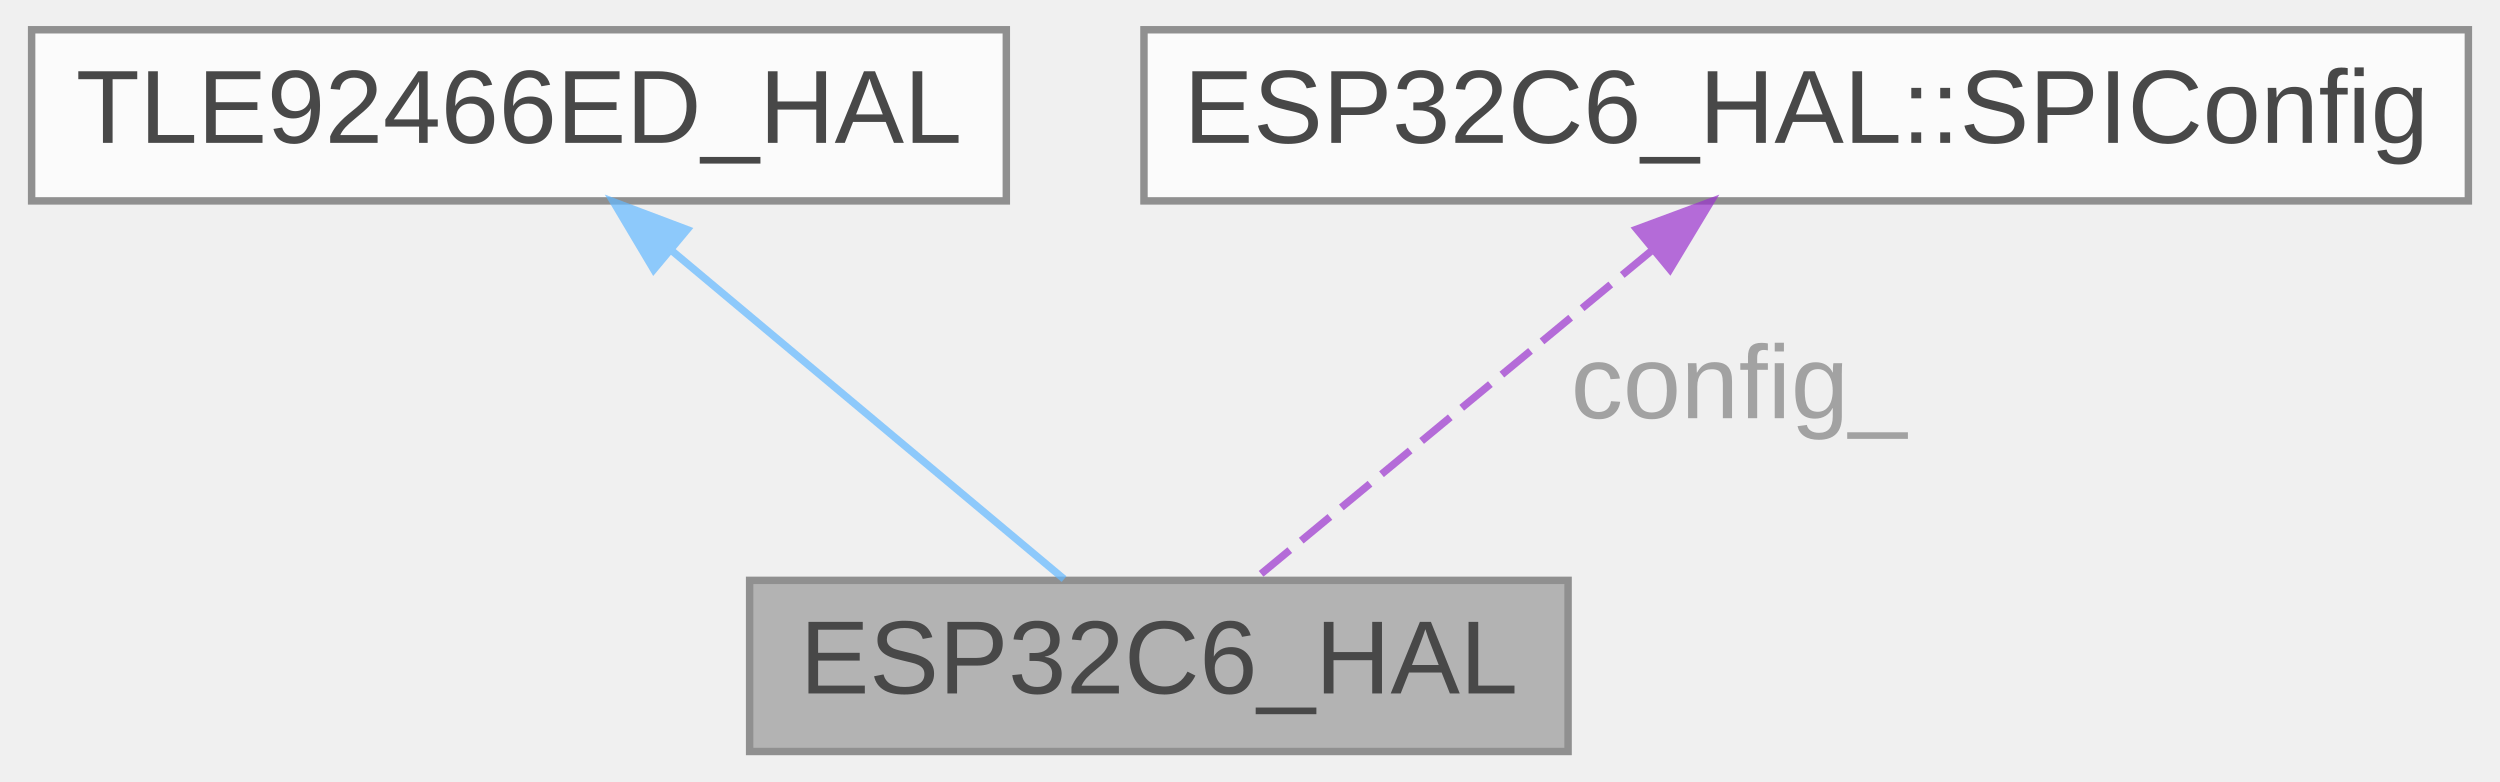
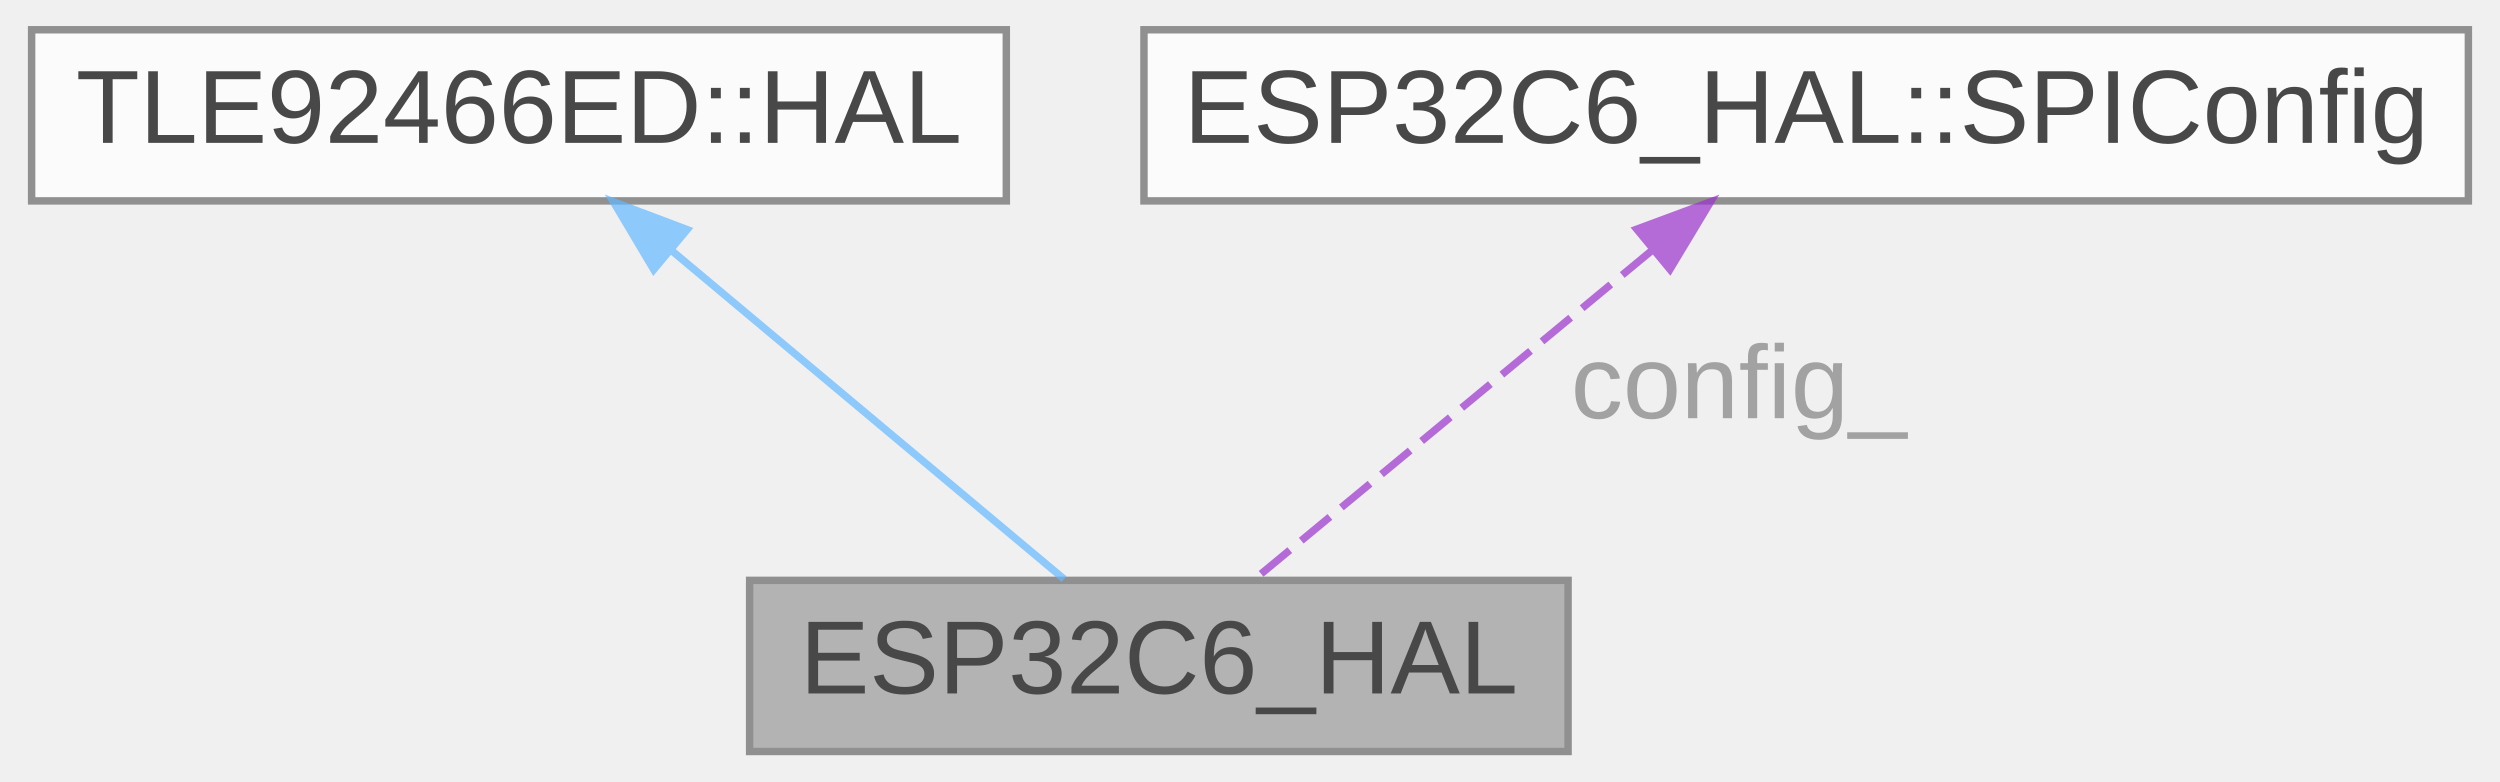
<svg xmlns="http://www.w3.org/2000/svg" xmlns:xlink="http://www.w3.org/1999/xlink" width="336pt" height="105pt" viewBox="0.00 0.00 335.50 105.00">
  <svg id="main" version="1.1" xml:space="preserve">
    <style type="text/css">
.node, .edge {opacity: 0.7;}
.node.selected, .edge.selected {opacity: 1;}
.edge:hover path { stroke: red; }
.edge:hover polygon { stroke: red; fill: red; }
</style>
    <svg id="graph" class="graph">
      <g id="graph0" class="graph" transform="scale(1 1) rotate(0) translate(4 101)">
        <g id="Node000001" class="node">
          <g id="a_Node000001">
            <a xlink:title="ESP32-C6 implementation of the TLE92466ED HAL interface.">
              <polygon fill="#999999" stroke="#666666" points="206.5,-23 96.5,-23 96.5,0 206.5,0 206.5,-23" />
              <text text-anchor="middle" x="151.5" y="-7.8" font-family="Arial" font-size="14.00">ESP32C6_HAL</text>
            </a>
          </g>
        </g>
        <g id="Node000002" class="node">
          <g id="a_Node000002">
-             <a xlink:title=" ">
+             <a xlink:href="classTLE92466ED_1_1HAL.html" target="_top" xlink:title="Abstract Hardware Abstraction Layer (HAL) base class.">
              <polygon fill="white" stroke="#666666" points="131,-97 0,-97 0,-74 131,-74 131,-97" />
-               <text text-anchor="middle" x="65.5" y="-81.8" font-family="Arial" font-size="14.00">TLE92466ED_HAL</text>
+               <text text-anchor="middle" x="65.5" y="-81.8" font-family="Arial" font-size="14.00">TLE92466ED::HAL</text>
            </a>
          </g>
        </g>
        <g id="edge1_Node000001_Node000002" class="edge">
          <g id="a_edge1_Node000001_Node000002">
            <a xlink:title=" ">
              <path fill="none" stroke="#63b8ff" d="M86.13,-67.23C102.51,-53.51 124.89,-34.78 138.76,-23.17" />
              <polygon fill="#63b8ff" stroke="#63b8ff" points="83.61,-64.77 78.19,-73.88 88.1,-70.14 83.61,-64.77" />
            </a>
          </g>
        </g>
        <g id="Node000003" class="node">
          <g id="a_Node000003">
            <a xlink:href="structESP32C6__HAL_1_1SPIConfig.html" target="_top" xlink:title="SPI configuration structure for ESP32-C6.">
              <polygon fill="white" stroke="#666666" points="327.5,-97 149.5,-97 149.5,-74 327.5,-74 327.5,-97" />
              <text text-anchor="middle" x="238.5" y="-81.8" font-family="Arial" font-size="14.00">ESP32C6_HAL::SPIConfig</text>
            </a>
          </g>
        </g>
        <g id="edge2_Node000001_Node000003" class="edge">
          <g id="a_edge2_Node000001_Node000003">
            <a xlink:title=" ">
              <path fill="none" stroke="#9a32cd" stroke-dasharray="5,2" d="M217.63,-67.23C201.06,-53.51 178.42,-34.78 164.39,-23.17" />
              <polygon fill="#9a32cd" stroke="#9a32cd" points="215.73,-70.2 225.66,-73.88 220.19,-64.8 215.73,-70.2" />
            </a>
          </g>
          <text text-anchor="middle" x="227.5" y="-44.8" font-family="Arial" font-size="14.00" fill="grey"> config_</text>
        </g>
      </g>
    </svg>
  </svg>
  <style type="text/css">

[data-mouse-over-selected='false'] { opacity: 0.7; }
[data-mouse-over-selected='true']  { opacity: 1.0; }

</style>
</svg>
